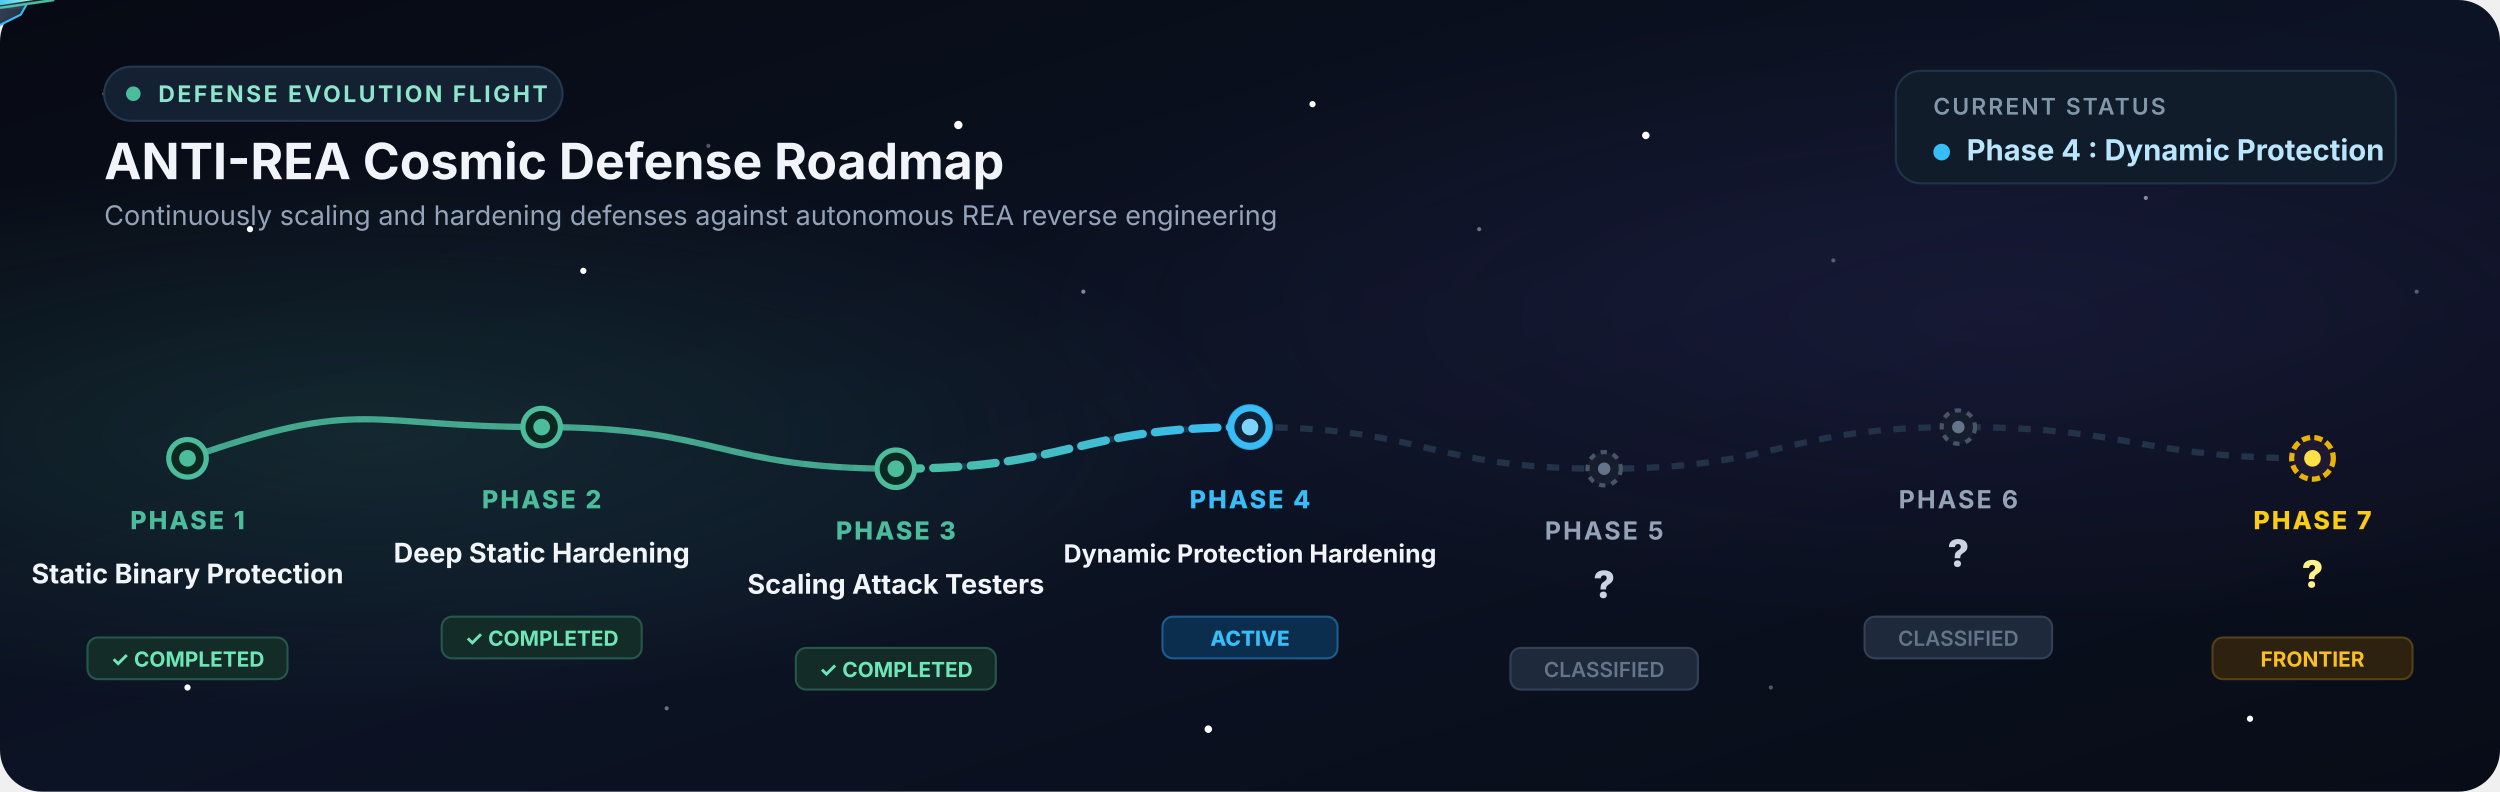
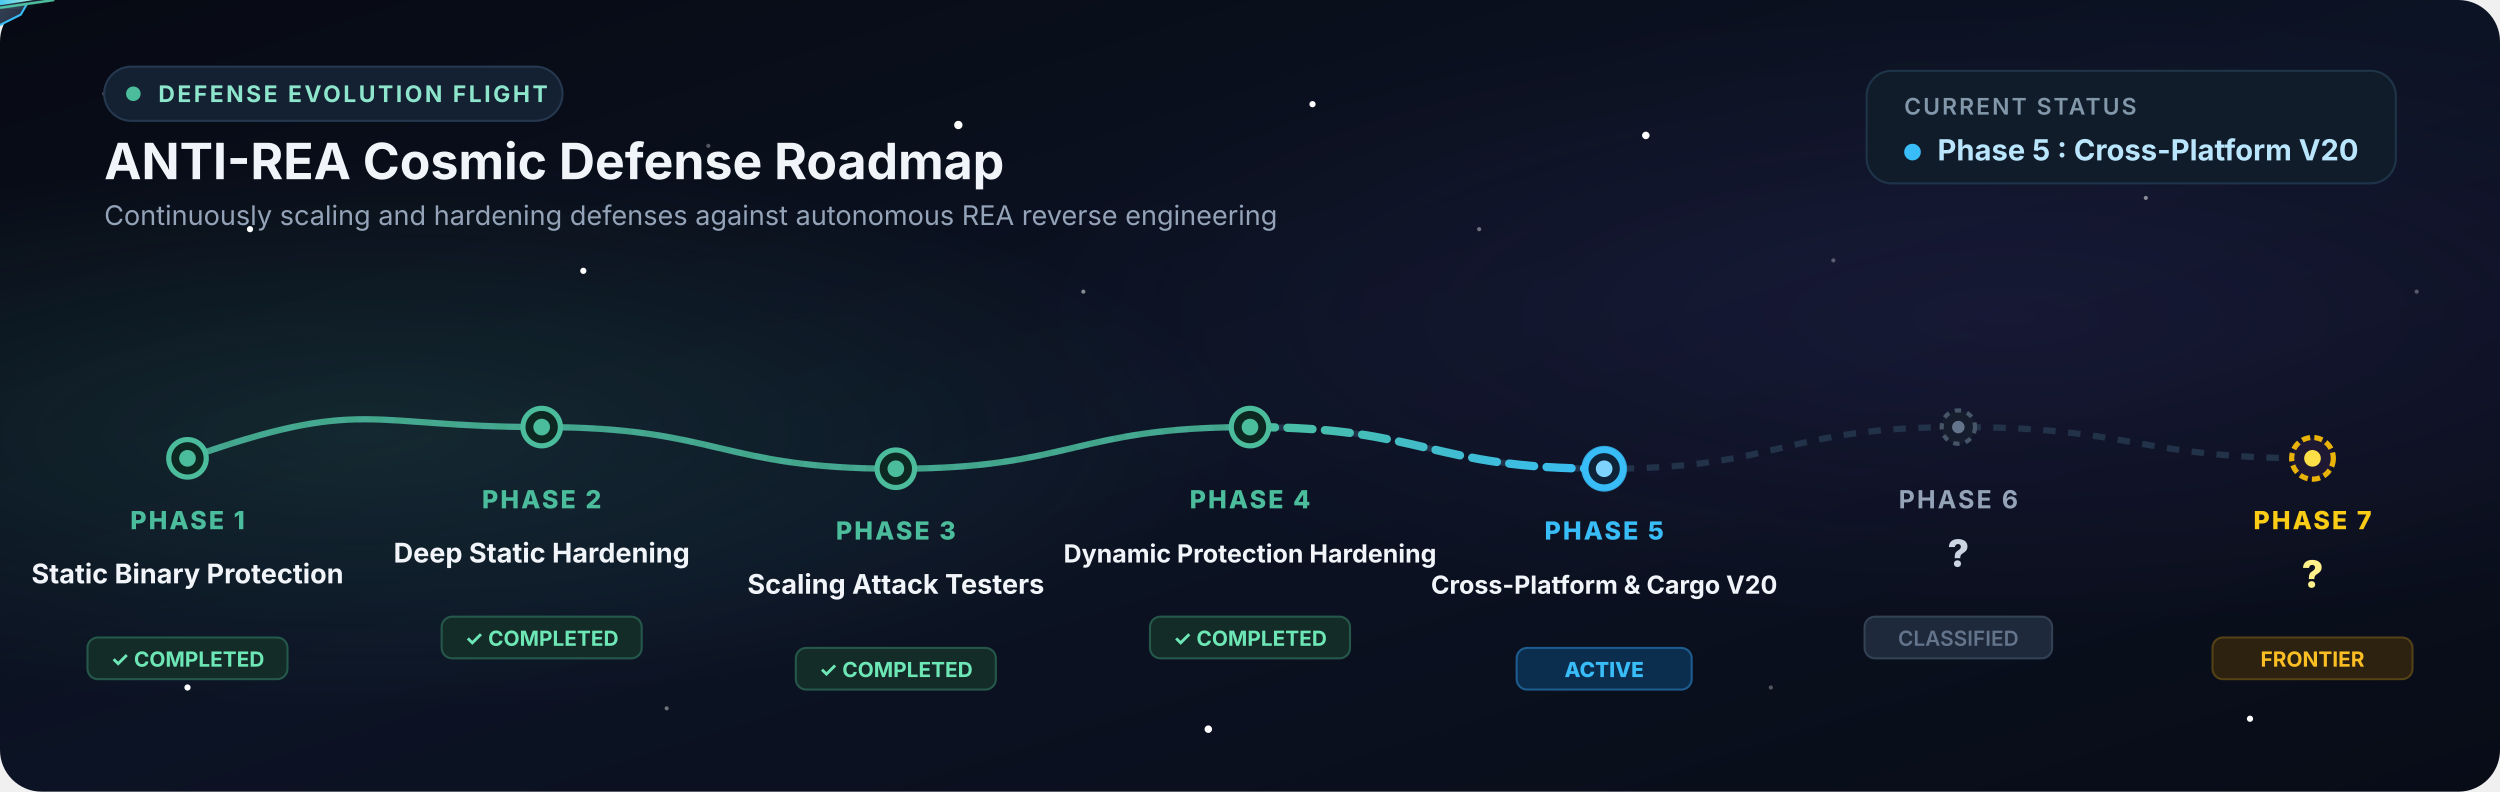
<svg xmlns="http://www.w3.org/2000/svg" xml:lang="en" width="1200" height="380" viewBox="0 0 1200 380" role="img" aria-labelledby="title desc">
  <defs>
    <linearGradient id="space-bg" x1="0%" y1="0%" x2="100%" y2="100%">
      <stop offset="0%" stop-color="#070a13" />
      <stop offset="50%" stop-color="#0c1324" />
      <stop offset="100%" stop-color="#080c17" />
    </linearGradient>
    <radialGradient id="nebula-cyan" cx="15%" cy="55%" r="35%">
      <stop offset="0%" stop-color="#4bbd9c" stop-opacity="0.14" />
      <stop offset="100%" stop-color="#4bbd9c" stop-opacity="0" />
    </radialGradient>
    <radialGradient id="nebula-purple" cx="80%" cy="40%" r="40%">
      <stop offset="0%" stop-color="#8b5cf6" stop-opacity="0.09" />
      <stop offset="100%" stop-color="#8b5cf6" stop-opacity="0" />
    </radialGradient>
    <linearGradient id="flame-outer" x1="100%" y1="50%" x2="0%" y2="50%">
      <stop offset="0%" stop-color="#38bdf8" />
      <stop offset="40%" stop-color="#6366f1" />
      <stop offset="100%" stop-color="#818cf8" stop-opacity="0" />
    </linearGradient>
    <linearGradient id="flame-core" x1="100%" y1="50%" x2="0%" y2="50%">
      <stop offset="0%" stop-color="#ffffff" />
      <stop offset="60%" stop-color="#a4f3d8" />
      <stop offset="100%" stop-color="#38bdf8" stop-opacity="0" />
    </linearGradient>
    <linearGradient id="hull-main" x1="0%" y1="0%" x2="100%" y2="100%">
      <stop offset="0%" stop-color="#334155" />
      <stop offset="50%" stop-color="#1e293b" />
      <stop offset="100%" stop-color="#0f172a" />
    </linearGradient>
    <linearGradient id="hull-wing" x1="0%" y1="0%" x2="100%" y2="100%">
      <stop offset="0%" stop-color="#475569" />
      <stop offset="100%" stop-color="#1e293b" />
    </linearGradient>
    <linearGradient id="cockpit-glow" x1="0%" y1="0%" x2="100%" y2="0%">
      <stop offset="0%" stop-color="#38bdf8" />
      <stop offset="100%" stop-color="#a4f3d8" />
    </linearGradient>
    <linearGradient id="active-orbit-grad" x1="0%" y1="0%" x2="100%" y2="0%">
      <stop offset="0%" stop-color="#4bbd9c" />
      <stop offset="100%" stop-color="#38bdf8" />
    </linearGradient>
    <filter id="glow-light" x="-30%" y="-30%" width="160%" height="160%">
      <feGaussianBlur stdDeviation="3" result="blur" />
      <feComposite in="SourceGraphic" in2="blur" operator="over" />
    </filter>
  </defs>
  <style>
    @keyframes flame-pulse {
      0%, 100% { transform: scaleX(1) scaleY(1); opacity: 0.95; }
      50% { transform: scaleX(1.35) scaleY(0.85); opacity: 0.75; }
    }
    @keyframes ship-hover {
-       0%, 100% { transform: translate(545px, 214px) rotate(-8deg); }
-       50% { transform: translate(545px, 206px) rotate(-6deg); }
+       0%, 100% { transform: translate(715px, 221px) rotate(6deg); }
+       50% { transform: translate(715px, 213px) rotate(8deg); }
    }
    @keyframes pulse-node {
      0% { r: 10px; opacity: 0.8; }
      50% { r: 18px; opacity: 0; }
      100% { r: 10px; opacity: 0; }
    }
    @keyframes orbit-flow {
      from { stroke-dashoffset: 48; }
      to { stroke-dashoffset: 0; }
    }
    @keyframes twinkle {
      0%, 100% { opacity: 0.2; }
      50% { opacity: 0.85; }
    }
    .hover-flight {
      animation: ship-hover 3s ease-in-out infinite;
    }
    .thruster-jet {
      transform-origin: 0px 0px;
      animation: flame-pulse 0.28s ease-in-out infinite;
    }
    .star-twinkle-1 { animation: twinkle 3s ease-in-out infinite; }
    .star-twinkle-2 { animation: twinkle 2.2s ease-in-out infinite 0.7s; }
    .star-twinkle-3 { animation: twinkle 4s ease-in-out infinite 1.4s; }
  </style>
  <rect width="1200" height="380" rx="20" fill="url(#space-bg)" />
  <rect width="1200" height="380" rx="20" fill="url(#nebula-cyan)" />
  <rect width="1200" height="380" rx="20" fill="url(#nebula-purple)" />
  <g fill="#ffffff">
    <circle cx="50" cy="45" r="1" opacity="0.3" />
    <circle cx="120" cy="110" r="1.5" class="star-twinkle-1" />
    <circle cx="210" cy="40" r="1" opacity="0.4" />
    <circle cx="280" cy="130" r="1.5" class="star-twinkle-2" />
    <circle cx="340" cy="70" r="1" opacity="0.3" />
    <circle cx="460" cy="60" r="2" class="star-twinkle-3" />
    <circle cx="520" cy="140" r="1" opacity="0.5" />
    <circle cx="630" cy="50" r="1.5" class="star-twinkle-1" />
    <circle cx="710" cy="110" r="1" opacity="0.4" />
    <circle cx="790" cy="65" r="1.8" class="star-twinkle-2" />
    <circle cx="880" cy="125" r="1" opacity="0.3" />
    <circle cx="950" cy="45" r="2" class="star-twinkle-3" />
    <circle cx="1030" cy="95" r="1" opacity="0.5" />
    <circle cx="1120" cy="55" r="1.5" class="star-twinkle-1" />
    <circle cx="1160" cy="140" r="1" opacity="0.3" />
    <circle cx="90" cy="330" r="1.5" class="star-twinkle-2" />
    <circle cx="320" cy="340" r="1" opacity="0.4" />
    <circle cx="580" cy="350" r="1.8" class="star-twinkle-3" />
    <circle cx="850" cy="330" r="1" opacity="0.3" />
    <circle cx="1080" cy="345" r="1.5" class="star-twinkle-1" />
  </g>
  <g font-family="Inter, 'Segoe UI', Arial, sans-serif">
    <rect x="50" y="32" width="220" height="26" rx="13" fill="#142132" stroke="#25384f" />
    <circle cx="64" cy="45" r="3.5" fill="#4bbd9c" />
    <text x="76" y="49" fill="#8de6cc" font-size="11" font-weight="700" letter-spacing="1.2">DEFENSE EVOLUTION FLIGHT</text>
    <text x="50" y="86" fill="#f1f5f9" font-size="24" font-weight="700">ANTI-REA Cosmic Defense Roadmap</text>
    <text x="50" y="108" fill="#94a3b8" font-size="13">Continuously scaling and hardening defenses against autonomous REA reverse engineering</text>
-     <rect x="910" y="34" width="240" height="54" rx="12" fill="#111c2a" stroke="#1e3448" />
-     <text x="928" y="55" fill="#8298aa" font-size="11" font-weight="600" letter-spacing="1">CURRENT STATUS</text>
-     <circle cx="932" cy="73" r="4" fill="#38bdf8" />
-     <text x="944" y="77" fill="#bae6fd" font-size="14" font-weight="700">Phase 4 : Dynamic Protection</text>
+     <rect x="896" y="34" width="254" height="54" rx="12" fill="#111c2a" stroke="#1e3448" />
+     <text x="914" y="55" fill="#8298aa" font-size="11" font-weight="600" letter-spacing="1">CURRENT STATUS</text>
+     <circle cx="918" cy="73" r="4" fill="#38bdf8" />
+     <text x="930" y="77" fill="#bae6fd" font-size="14" font-weight="700">Phase 5 : Cross-Platform V20</text>
  </g>
  <path d="M 90 220 C 175 190, 175 205, 260 205 C 345 205, 345 225, 430 225 C 515 225, 515 205, 600 205 C 685 205, 685 225, 770 225 C 855 225, 855 205, 940 205 C 1025 205, 1025 220, 1110 220" fill="none" stroke="#223249" stroke-width="3" stroke-dasharray="6 6" />
-   <path d="M 90 220 C 175 190, 175 205, 260 205 C 345 205, 345 225, 430 225" fill="none" stroke="#4bbd9c" stroke-width="3" stroke-linecap="round" opacity="0.85" />
-   <path d="M 430 225 C 515 225, 515 205, 600 205" fill="none" stroke="url(#active-orbit-grad)" stroke-width="4" stroke-linecap="round" stroke-dasharray="12 6" style="animation: orbit-flow 1.5s linear infinite;" />
-   <circle cx="600" cy="205" r="10" fill="none" stroke="#38bdf8" stroke-width="2" opacity="0.85">
+   <path d="M 90 220 C 175 190, 175 205, 260 205 C 345 205, 345 225, 430 225 C 515 225, 515 205, 600 205" fill="none" stroke="#4bbd9c" stroke-width="3" stroke-linecap="round" opacity="0.85" />
+   <path d="M 600 205 C 685 205, 685 225, 770 225" fill="none" stroke="url(#active-orbit-grad)" stroke-width="4" stroke-linecap="round" stroke-dasharray="12 6" style="animation: orbit-flow 1.5s linear infinite;" />
+   <circle cx="770" cy="225" r="10" fill="none" stroke="#38bdf8" stroke-width="2" opacity="0.85">
    <animate attributeName="r" values="8;22;8" dur="2.4s" repeatCount="indefinite" />
    <animate attributeName="opacity" values="0.9;0;0.9" dur="2.4s" repeatCount="indefinite" />
  </circle>
  <g class="hover-flight">
    <g transform="translate(-16, 0)" class="thruster-jet">
      <polygon points="0,-7 -44,-3 -58,0 -44,3 0,7" fill="url(#flame-outer)" />
      <polygon points="0,-4 -28,-1.5 -38,0 -28,1.5 0,4" fill="url(#flame-core)" />
    </g>
    <polygon points="-8,-16 10,-7 14,0 10,7 -8,16 -3,0" fill="url(#hull-wing)" stroke="#38bdf8" stroke-width="1" />
    <polygon points="-16,-6 26,0 -16,6 -10,0" fill="url(#hull-main)" stroke="#4bbd9c" stroke-width="1.2" />
    <polygon points="0,-2.5 16,0 0,2.5 -4,0" fill="url(#cockpit-glow)" filter="url(#glow-light)" />
    <circle cx="-8" cy="-15" r="1.5" fill="#38bdf8" />
    <circle cx="-8" cy="15" r="1.5" fill="#4bbd9c" />
  </g>
  <g font-family="Inter, 'Segoe UI', Arial, sans-serif" text-anchor="middle">
    <g transform="translate(90, 0)">
      <circle cx="0" cy="220" r="9" fill="#0d2820" stroke="#4bbd9c" stroke-width="2.5" />
      <circle cx="0" cy="220" r="4" fill="#4bbd9c" />
      <text x="0" y="254" fill="#4bbd9c" font-size="12" font-weight="800" letter-spacing="1">PHASE 1</text>
      <text x="0" y="280" fill="#f1f5f9" font-size="13" font-weight="700">Static Binary Protection</text>
      <rect x="-48" y="306" width="96" height="20" rx="5" fill="#142c27" stroke="#25584b" />
      <text x="0" y="320" fill="#6ee7b7" font-size="10" font-weight="700">✓ COMPLETED</text>
    </g>
    <g transform="translate(260, 0)">
      <circle cx="0" cy="205" r="9" fill="#0d2820" stroke="#4bbd9c" stroke-width="2.5" />
      <circle cx="0" cy="205" r="4" fill="#4bbd9c" />
      <text x="0" y="244" fill="#4bbd9c" font-size="12" font-weight="800" letter-spacing="1">PHASE 2</text>
      <text x="0" y="270" fill="#f1f5f9" font-size="13" font-weight="700">Deep Static Hardening</text>
      <rect x="-48" y="296" width="96" height="20" rx="5" fill="#142c27" stroke="#25584b" />
      <text x="0" y="310" fill="#6ee7b7" font-size="10" font-weight="700">✓ COMPLETED</text>
    </g>
    <g transform="translate(430, 0)">
      <circle cx="0" cy="225" r="9" fill="#0d2820" stroke="#4bbd9c" stroke-width="2.5" />
      <circle cx="0" cy="225" r="4" fill="#4bbd9c" />
      <text x="0" y="259" fill="#4bbd9c" font-size="12" font-weight="800" letter-spacing="1">PHASE 3</text>
      <text x="0" y="285" fill="#f1f5f9" font-size="13" font-weight="700">Scaling Attack Testers</text>
      <rect x="-48" y="311" width="96" height="20" rx="5" fill="#142c27" stroke="#25584b" />
      <text x="0" y="325" fill="#6ee7b7" font-size="10" font-weight="700">✓ COMPLETED</text>
    </g>
    <g transform="translate(600, 0)">
-       <circle cx="0" cy="205" r="9" fill="#0e2338" stroke="#38bdf8" stroke-width="3" />
-       <circle cx="0" cy="205" r="4" fill="#7dd3fc" />
-       <text x="0" y="244" fill="#38bdf8" font-size="12" font-weight="800" letter-spacing="1">PHASE 4</text>
+       <circle cx="0" cy="205" r="9" fill="#0d2820" stroke="#4bbd9c" stroke-width="2.5" />
+       <circle cx="0" cy="205" r="4" fill="#4bbd9c" />
+       <text x="0" y="244" fill="#4bbd9c" font-size="12" font-weight="800" letter-spacing="1">PHASE 4</text>
      <text x="0" y="270" fill="#f1f5f9" font-size="12" font-weight="700">Dynamic Protection Hardening</text>
-       <rect x="-42" y="296" width="84" height="20" rx="5" fill="#0c2e4e" stroke="#1d5c8e" />
-       <text x="0" y="310" fill="#38bdf8" font-size="10" font-weight="800">ACTIVE</text>
+       <rect x="-48" y="296" width="96" height="20" rx="5" fill="#142c27" stroke="#25584b" />
+       <text x="0" y="310" fill="#6ee7b7" font-size="10" font-weight="700">✓ COMPLETED</text>
    </g>
    <g transform="translate(770, 0)">
-       <circle cx="0" cy="225" r="8" fill="#161e2e" stroke="#475569" stroke-width="2" stroke-dasharray="3 3" />
-       <circle cx="0" cy="225" r="3" fill="#64748b" />
-       <text x="0" y="259" fill="#94a3b8" font-size="12" font-weight="700" letter-spacing="1">PHASE 5</text>
-       <text x="0" y="287" fill="#cbd5e1" font-size="18" font-weight="800">?</text>
-       <rect x="-45" y="311" width="90" height="20" rx="5" fill="#1e293b" stroke="#334155" />
-       <text x="0" y="325" fill="#64748b" font-size="10" font-weight="600">CLASSIFIED</text>
+       <circle cx="0" cy="225" r="9" fill="#0e2338" stroke="#38bdf8" stroke-width="3" />
+       <circle cx="0" cy="225" r="4" fill="#7dd3fc" />
+       <text x="0" y="259" fill="#38bdf8" font-size="12" font-weight="800" letter-spacing="1">PHASE 5</text>
+       <text x="0" y="285" fill="#f1f5f9" font-size="12" font-weight="700">Cross-Platform &amp; Cargo V20</text>
+       <rect x="-42" y="311" width="84" height="20" rx="5" fill="#0c2e4e" stroke="#1d5c8e" />
+       <text x="0" y="325" fill="#38bdf8" font-size="10" font-weight="800">ACTIVE</text>
    </g>
    <g transform="translate(940, 0)">
      <circle cx="0" cy="205" r="8" fill="#161e2e" stroke="#475569" stroke-width="2" stroke-dasharray="3 3" />
      <circle cx="0" cy="205" r="3" fill="#64748b" />
      <text x="0" y="244" fill="#94a3b8" font-size="12" font-weight="700" letter-spacing="1">PHASE 6</text>
      <text x="0" y="272" fill="#cbd5e1" font-size="18" font-weight="800">?</text>
      <rect x="-45" y="296" width="90" height="20" rx="5" fill="#1e293b" stroke="#334155" />
      <text x="0" y="310" fill="#64748b" font-size="10" font-weight="600">CLASSIFIED</text>
    </g>
    <g transform="translate(1110, 0)">
      <circle cx="0" cy="220" r="10" fill="#1e1832" stroke="#eab308" stroke-width="2.5" stroke-dasharray="4 2" />
      <circle cx="0" cy="220" r="4" fill="#fde047" />
      <text x="0" y="254" fill="#facc15" font-size="12" font-weight="800" letter-spacing="1">PHASE 7</text>
      <text x="0" y="282" fill="#fef08a" font-size="18" font-weight="800">?</text>
      <rect x="-48" y="306" width="96" height="20" rx="5" fill="#2d2210" stroke="#544115" />
      <text x="0" y="320" fill="#fbbf24" font-size="10" font-weight="700">FRONTIER</text>
    </g>
  </g>
</svg>
